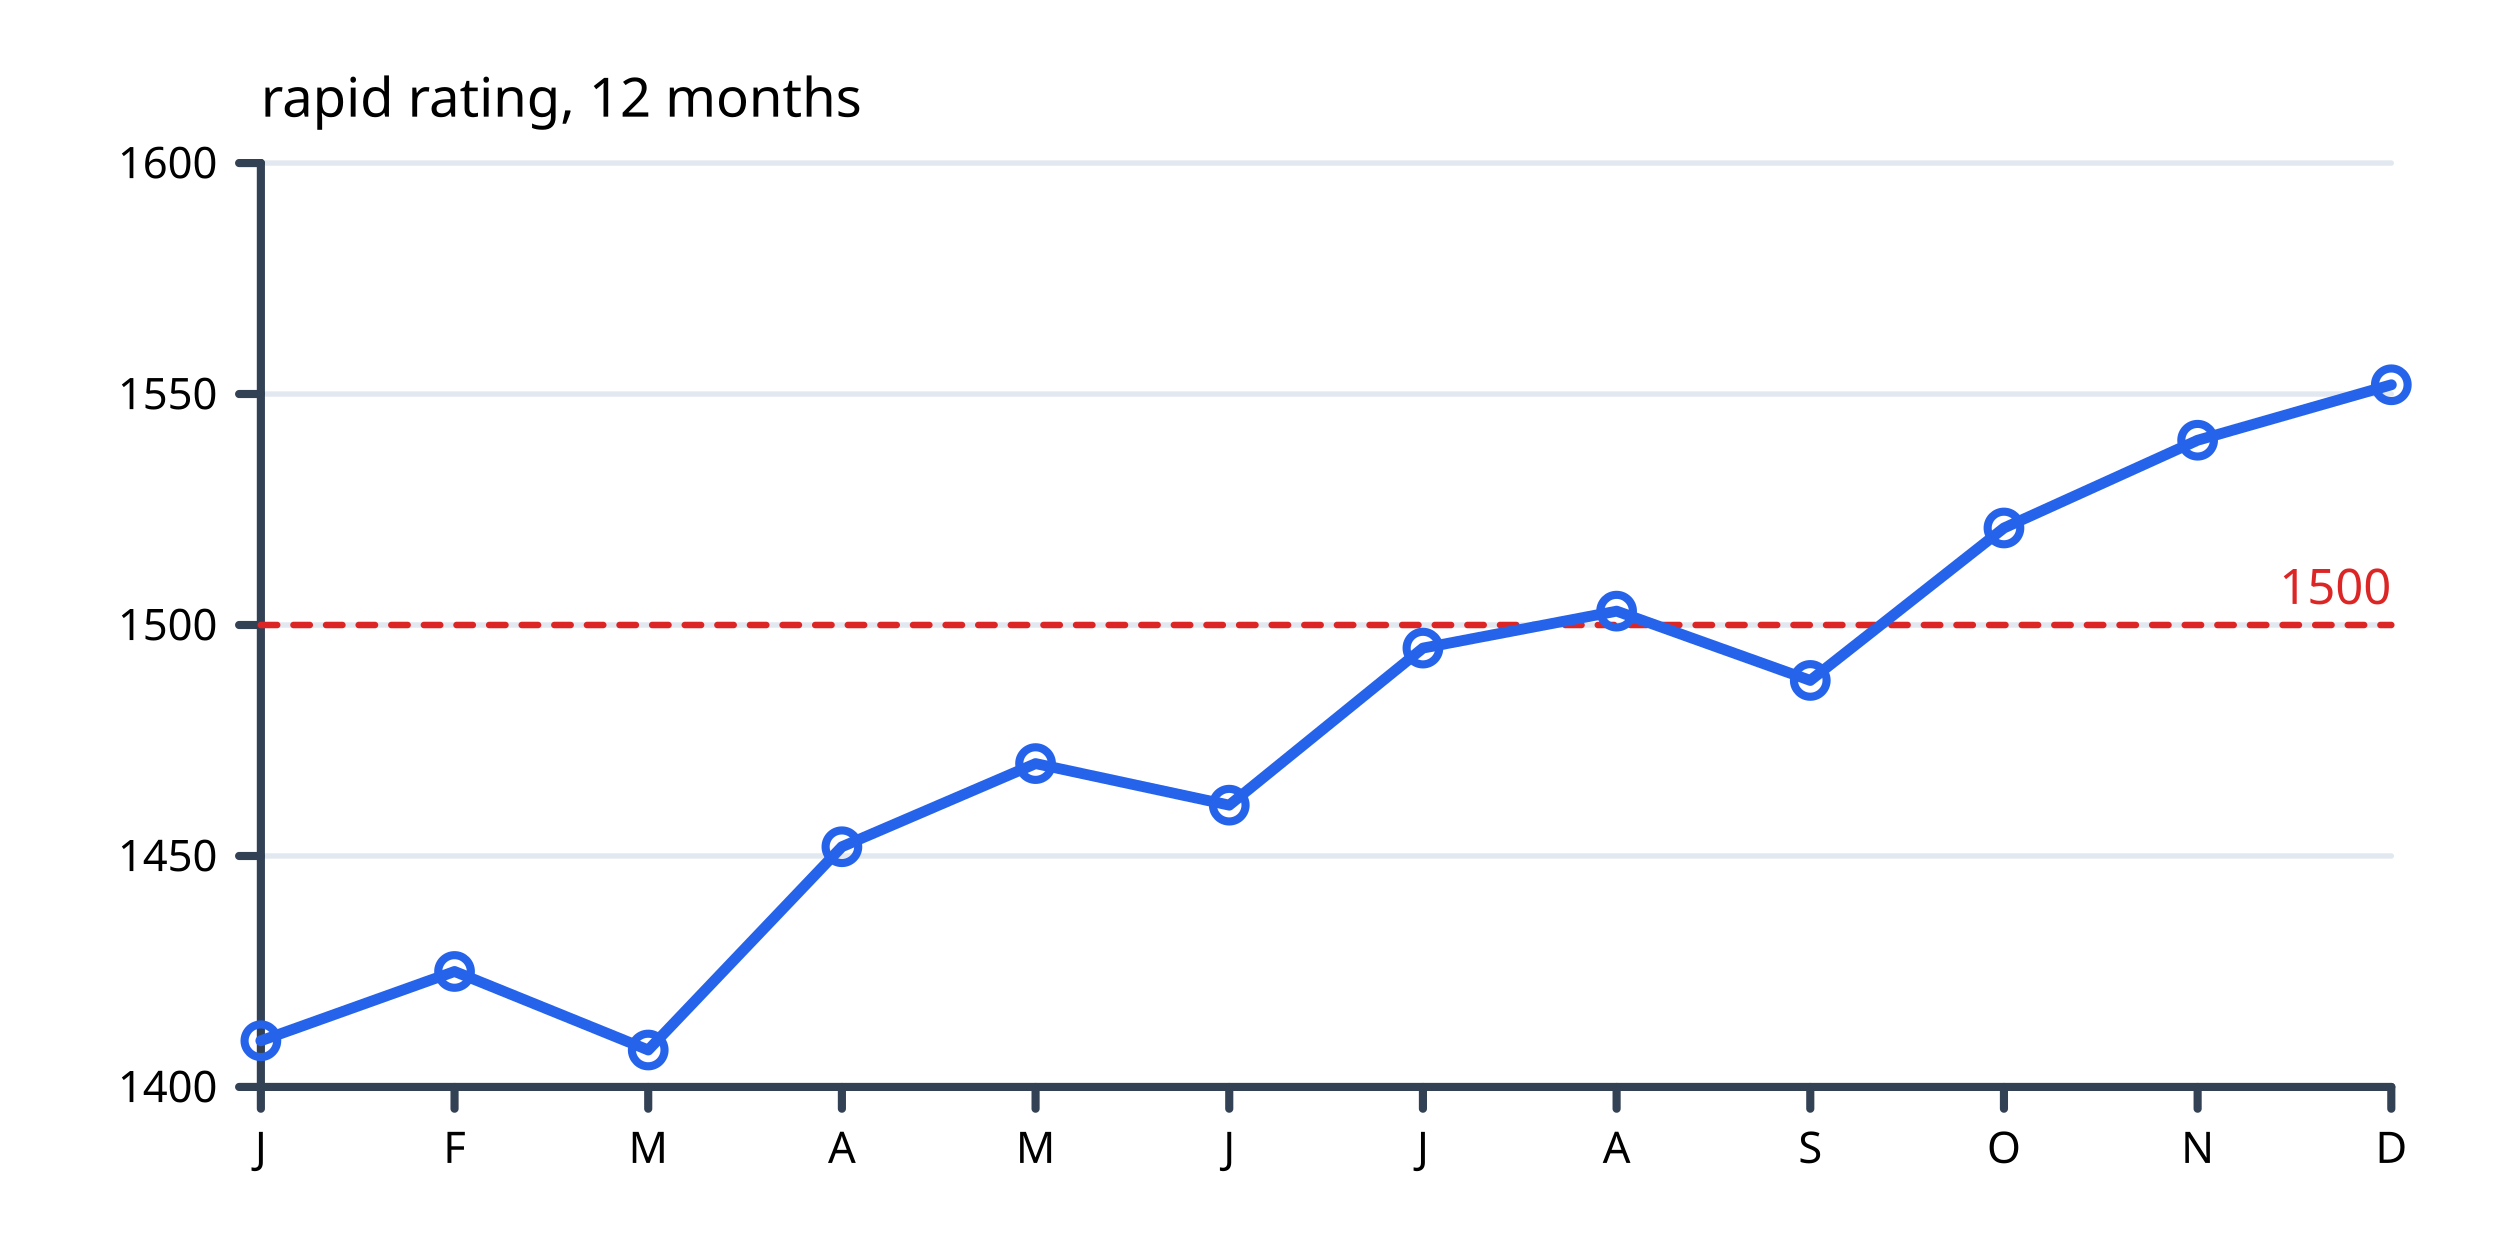
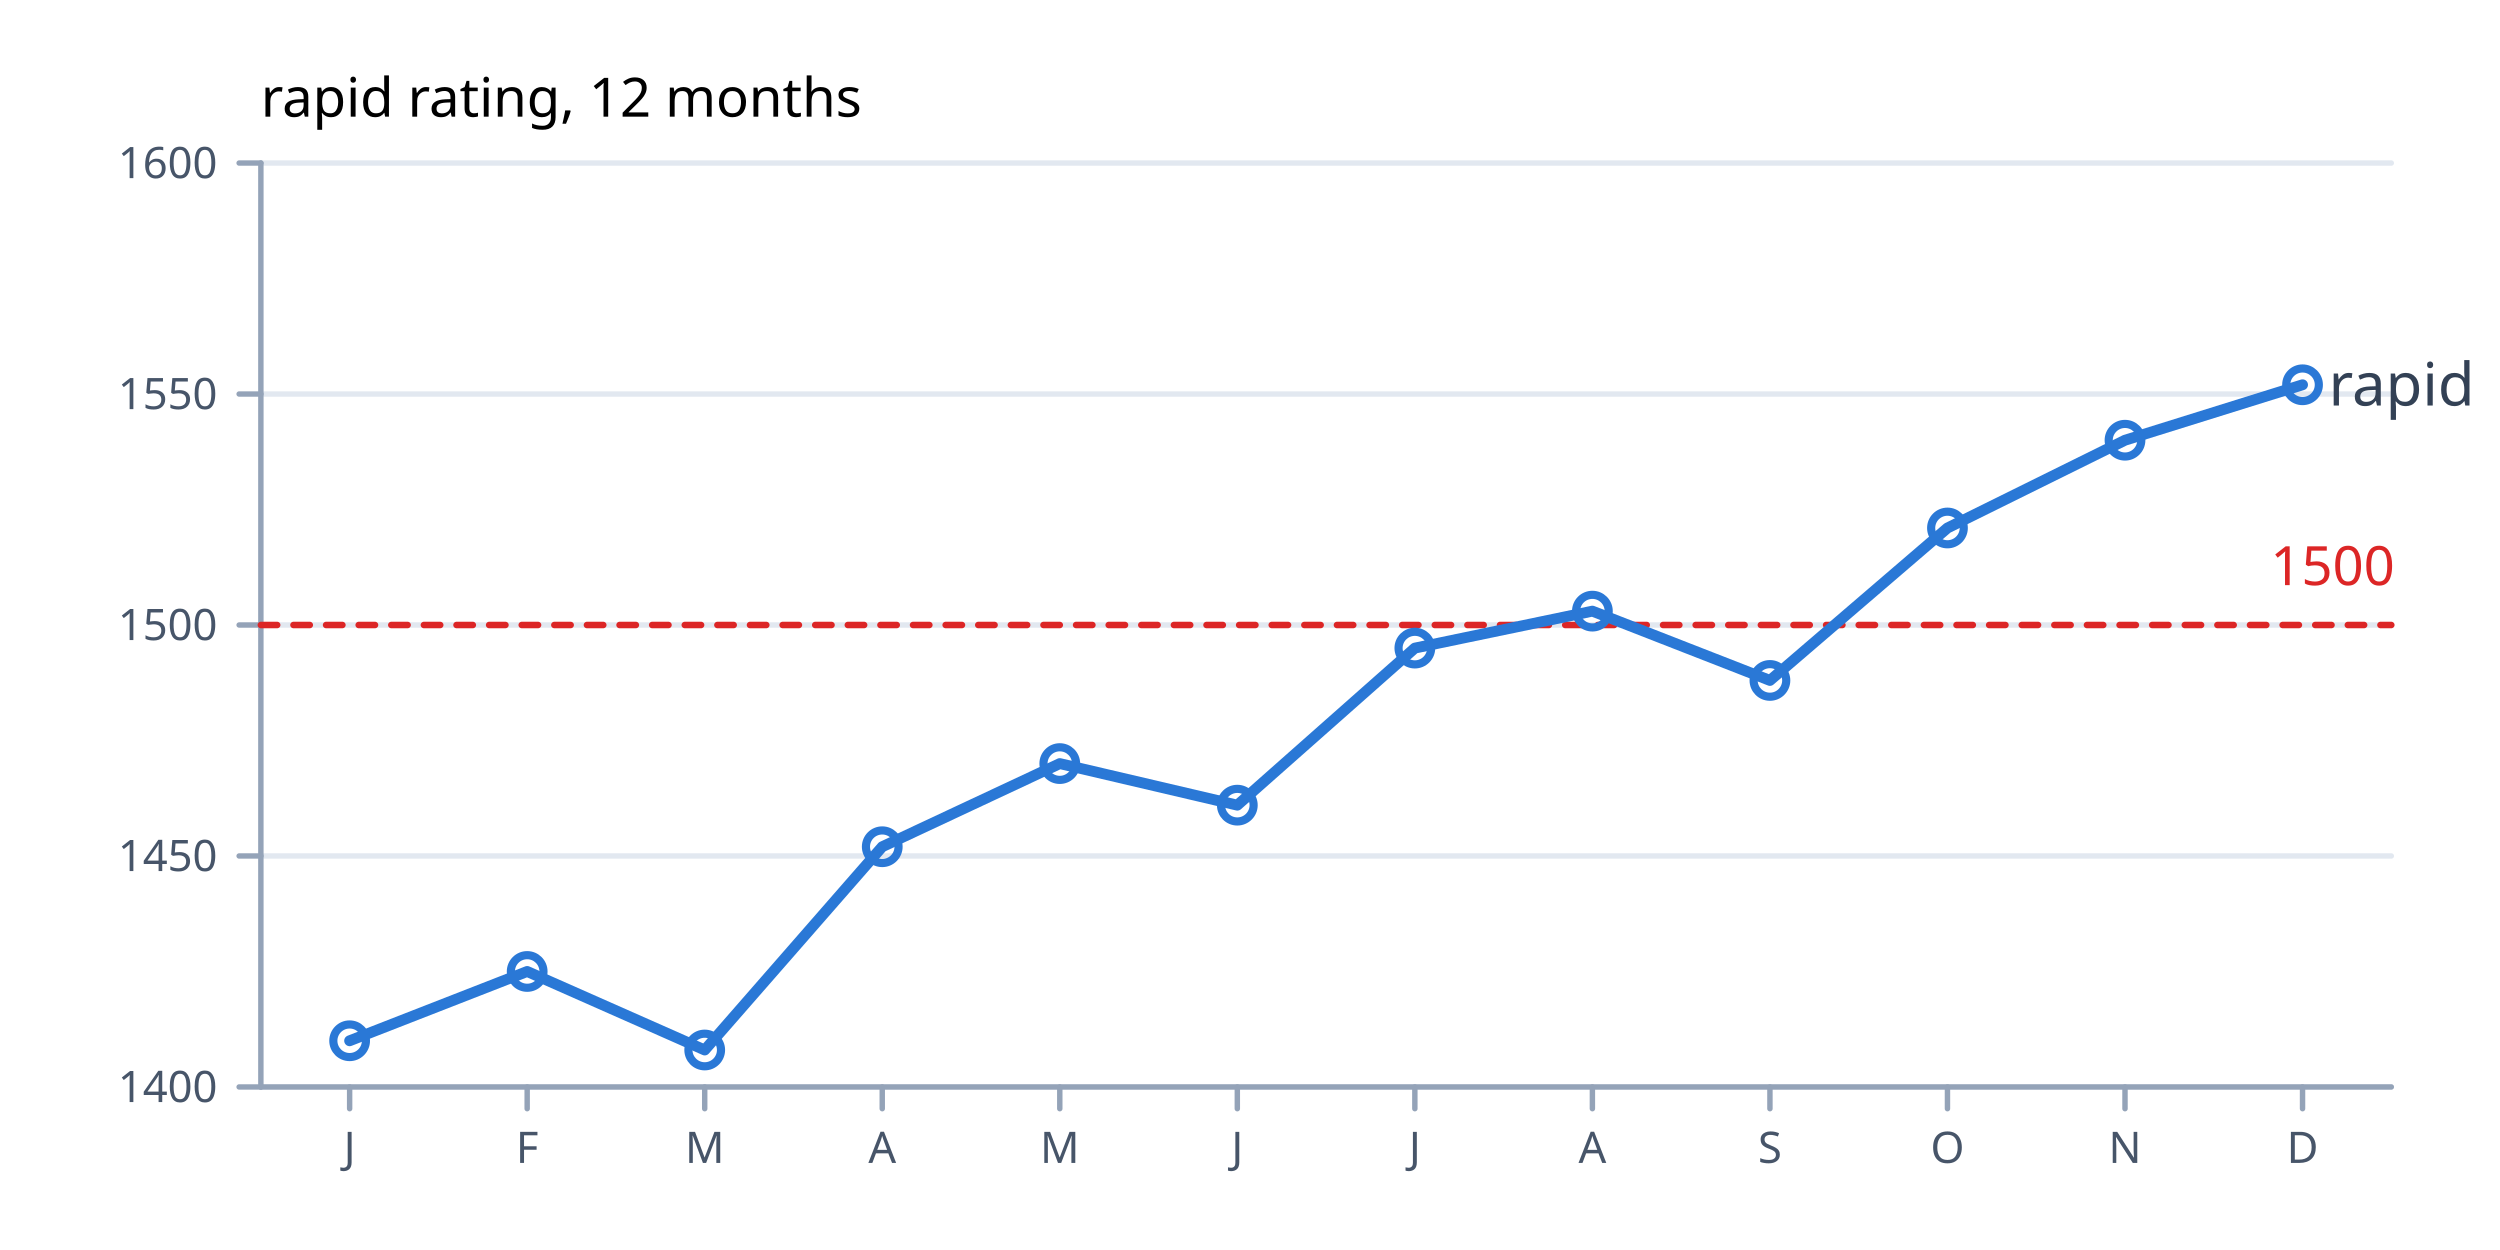
<svg xmlns="http://www.w3.org/2000/svg" width="460" height="230" viewBox="0 0 460 230">
  <line x1="48" y1="200" x2="440" y2="200" stroke="#e2e8f0" stroke-width="1" stroke-opacity="1" stroke-linecap="round" stroke-linejoin="round" fill="none" fill-opacity="1" opacity="1" />
  <line x1="48" y1="157.5" x2="440" y2="157.5" stroke="#e2e8f0" stroke-width="1" stroke-opacity="1" stroke-linecap="round" stroke-linejoin="round" fill="none" fill-opacity="1" opacity="1" />
  <line x1="48" y1="115" x2="440" y2="115" stroke="#e2e8f0" stroke-width="1" stroke-opacity="1" stroke-linecap="round" stroke-linejoin="round" fill="none" fill-opacity="1" opacity="1" />
  <line x1="48" y1="72.5" x2="440" y2="72.5" stroke="#e2e8f0" stroke-width="1" stroke-opacity="1" stroke-linecap="round" stroke-linejoin="round" fill="none" fill-opacity="1" opacity="1" />
  <line x1="48" y1="30" x2="440" y2="30" stroke="#e2e8f0" stroke-width="1" stroke-opacity="1" stroke-linecap="round" stroke-linejoin="round" fill="none" fill-opacity="1" opacity="1" />
-   <line x1="48" y1="200" x2="440" y2="200" stroke="#334155" stroke-width="1.5" stroke-opacity="1" stroke-linecap="round" stroke-linejoin="round" fill="none" fill-opacity="1" opacity="1" />
-   <line x1="48" y1="200" x2="48" y2="30" stroke="#334155" stroke-width="1.5" stroke-opacity="1" stroke-linecap="round" stroke-linejoin="round" fill="none" fill-opacity="1" opacity="1" />
-   <line x1="48" y1="200" x2="48" y2="204" stroke="#334155" stroke-width="1.5" stroke-opacity="1" stroke-linecap="round" stroke-linejoin="round" fill="none" fill-opacity="1" opacity="1" />
-   <text x="48" y="211.2" font-family="sans-serif" font-size="8" font-weight="normal" fill="#000000" text-anchor="middle" dominant-baseline="middle">J</text>
-   <line x1="83.636" y1="200" x2="83.636" y2="204" stroke="#334155" stroke-width="1.5" stroke-opacity="1" stroke-linecap="round" stroke-linejoin="round" fill="none" fill-opacity="1" opacity="1" />
-   <text x="83.636" y="211.2" font-family="sans-serif" font-size="8" font-weight="normal" fill="#000000" text-anchor="middle" dominant-baseline="middle">F</text>
-   <line x1="119.273" y1="200" x2="119.273" y2="204" stroke="#334155" stroke-width="1.5" stroke-opacity="1" stroke-linecap="round" stroke-linejoin="round" fill="none" fill-opacity="1" opacity="1" />
-   <text x="119.273" y="211.2" font-family="sans-serif" font-size="8" font-weight="normal" fill="#000000" text-anchor="middle" dominant-baseline="middle">M</text>
-   <line x1="154.909" y1="200" x2="154.909" y2="204" stroke="#334155" stroke-width="1.5" stroke-opacity="1" stroke-linecap="round" stroke-linejoin="round" fill="none" fill-opacity="1" opacity="1" />
-   <text x="154.909" y="211.2" font-family="sans-serif" font-size="8" font-weight="normal" fill="#000000" text-anchor="middle" dominant-baseline="middle">A</text>
-   <line x1="190.545" y1="200" x2="190.545" y2="204" stroke="#334155" stroke-width="1.5" stroke-opacity="1" stroke-linecap="round" stroke-linejoin="round" fill="none" fill-opacity="1" opacity="1" />
-   <text x="190.545" y="211.2" font-family="sans-serif" font-size="8" font-weight="normal" fill="#000000" text-anchor="middle" dominant-baseline="middle">M</text>
-   <line x1="226.182" y1="200" x2="226.182" y2="204" stroke="#334155" stroke-width="1.5" stroke-opacity="1" stroke-linecap="round" stroke-linejoin="round" fill="none" fill-opacity="1" opacity="1" />
-   <text x="226.182" y="211.2" font-family="sans-serif" font-size="8" font-weight="normal" fill="#000000" text-anchor="middle" dominant-baseline="middle">J</text>
-   <line x1="261.818" y1="200" x2="261.818" y2="204" stroke="#334155" stroke-width="1.5" stroke-opacity="1" stroke-linecap="round" stroke-linejoin="round" fill="none" fill-opacity="1" opacity="1" />
-   <text x="261.818" y="211.2" font-family="sans-serif" font-size="8" font-weight="normal" fill="#000000" text-anchor="middle" dominant-baseline="middle">J</text>
-   <line x1="297.455" y1="200" x2="297.455" y2="204" stroke="#334155" stroke-width="1.5" stroke-opacity="1" stroke-linecap="round" stroke-linejoin="round" fill="none" fill-opacity="1" opacity="1" />
-   <text x="297.455" y="211.2" font-family="sans-serif" font-size="8" font-weight="normal" fill="#000000" text-anchor="middle" dominant-baseline="middle">A</text>
-   <line x1="333.091" y1="200" x2="333.091" y2="204" stroke="#334155" stroke-width="1.5" stroke-opacity="1" stroke-linecap="round" stroke-linejoin="round" fill="none" fill-opacity="1" opacity="1" />
-   <text x="333.091" y="211.2" font-family="sans-serif" font-size="8" font-weight="normal" fill="#000000" text-anchor="middle" dominant-baseline="middle">S</text>
-   <line x1="368.727" y1="200" x2="368.727" y2="204" stroke="#334155" stroke-width="1.5" stroke-opacity="1" stroke-linecap="round" stroke-linejoin="round" fill="none" fill-opacity="1" opacity="1" />
-   <text x="368.727" y="211.2" font-family="sans-serif" font-size="8" font-weight="normal" fill="#000000" text-anchor="middle" dominant-baseline="middle">O</text>
-   <line x1="404.364" y1="200" x2="404.364" y2="204" stroke="#334155" stroke-width="1.5" stroke-opacity="1" stroke-linecap="round" stroke-linejoin="round" fill="none" fill-opacity="1" opacity="1" />
-   <text x="404.364" y="211.2" font-family="sans-serif" font-size="8" font-weight="normal" fill="#000000" text-anchor="middle" dominant-baseline="middle">N</text>
-   <line x1="440" y1="200" x2="440" y2="204" stroke="#334155" stroke-width="1.5" stroke-opacity="1" stroke-linecap="round" stroke-linejoin="round" fill="none" fill-opacity="1" opacity="1" />
-   <text x="440" y="211.2" font-family="sans-serif" font-size="8" font-weight="normal" fill="#000000" text-anchor="middle" dominant-baseline="middle">D</text>
-   <line x1="44" y1="200" x2="48" y2="200" stroke="#334155" stroke-width="1.5" stroke-opacity="1" stroke-linecap="round" stroke-linejoin="round" fill="none" fill-opacity="1" opacity="1" />
-   <text x="40" y="200" font-family="sans-serif" font-size="8" font-weight="normal" fill="#000000" text-anchor="end" dominant-baseline="middle">1400</text>
-   <line x1="44" y1="157.5" x2="48" y2="157.5" stroke="#334155" stroke-width="1.5" stroke-opacity="1" stroke-linecap="round" stroke-linejoin="round" fill="none" fill-opacity="1" opacity="1" />
-   <text x="40" y="157.5" font-family="sans-serif" font-size="8" font-weight="normal" fill="#000000" text-anchor="end" dominant-baseline="middle">1450</text>
-   <line x1="44" y1="115" x2="48" y2="115" stroke="#334155" stroke-width="1.5" stroke-opacity="1" stroke-linecap="round" stroke-linejoin="round" fill="none" fill-opacity="1" opacity="1" />
-   <text x="40" y="115" font-family="sans-serif" font-size="8" font-weight="normal" fill="#000000" text-anchor="end" dominant-baseline="middle">1500</text>
-   <line x1="44" y1="72.5" x2="48" y2="72.5" stroke="#334155" stroke-width="1.5" stroke-opacity="1" stroke-linecap="round" stroke-linejoin="round" fill="none" fill-opacity="1" opacity="1" />
-   <text x="40" y="72.5" font-family="sans-serif" font-size="8" font-weight="normal" fill="#000000" text-anchor="end" dominant-baseline="middle">1550</text>
-   <line x1="44" y1="30" x2="48" y2="30" stroke="#334155" stroke-width="1.5" stroke-opacity="1" stroke-linecap="round" stroke-linejoin="round" fill="none" fill-opacity="1" opacity="1" />
-   <text x="40" y="30" font-family="sans-serif" font-size="8" font-weight="normal" fill="#000000" text-anchor="end" dominant-baseline="middle">1600</text>
-   <line x1="48" y1="115" x2="440" y2="115" stroke="#dc2626" stroke-width="1.2" stroke-opacity="1" stroke-dasharray="3 3" stroke-linecap="round" stroke-linejoin="round" fill="none" fill-opacity="1" opacity="1" />
-   <text x="440" y="108" font-family="sans-serif" font-size="9" font-weight="normal" fill="#dc2626" text-anchor="end" dominant-baseline="middle">1500</text>
-   <path d="M 48 191.5 L 83.636 178.75 L 119.273 193.2 L 154.909 155.8 L 190.545 140.5 L 226.182 148.15 L 261.818 119.25 L 297.455 112.45 L 333.091 125.2 L 368.727 97.15 L 404.364 81 L 440 70.8" stroke="#2563eb" stroke-width="2" stroke-opacity="1" stroke-linecap="round" stroke-linejoin="round" fill="none" fill-opacity="1" opacity="1" />
-   <path d="M 51 191.5 A 3 3 0 1 0 45 191.5 A 3 3 0 1 0 51 191.5 Z" stroke="#2563eb" stroke-width="1.5" stroke-opacity="1" stroke-linecap="round" stroke-linejoin="round" fill="none" fill-opacity="1" opacity="1" />
-   <path d="M 86.636 178.75 A 3 3 0 1 0 80.636 178.75 A 3 3 0 1 0 86.636 178.75 Z" stroke="#2563eb" stroke-width="1.5" stroke-opacity="1" stroke-linecap="round" stroke-linejoin="round" fill="none" fill-opacity="1" opacity="1" />
-   <path d="M 122.273 193.2 A 3 3 0 1 0 116.273 193.2 A 3 3 0 1 0 122.273 193.2 Z" stroke="#2563eb" stroke-width="1.5" stroke-opacity="1" stroke-linecap="round" stroke-linejoin="round" fill="none" fill-opacity="1" opacity="1" />
-   <path d="M 157.909 155.8 A 3 3 0 1 0 151.909 155.8 A 3 3 0 1 0 157.909 155.8 Z" stroke="#2563eb" stroke-width="1.5" stroke-opacity="1" stroke-linecap="round" stroke-linejoin="round" fill="none" fill-opacity="1" opacity="1" />
-   <path d="M 193.545 140.5 A 3 3 0 1 0 187.545 140.5 A 3 3 0 1 0 193.545 140.5 Z" stroke="#2563eb" stroke-width="1.5" stroke-opacity="1" stroke-linecap="round" stroke-linejoin="round" fill="none" fill-opacity="1" opacity="1" />
-   <path d="M 229.182 148.15 A 3 3 0 1 0 223.182 148.15 A 3 3 0 1 0 229.182 148.15 Z" stroke="#2563eb" stroke-width="1.5" stroke-opacity="1" stroke-linecap="round" stroke-linejoin="round" fill="none" fill-opacity="1" opacity="1" />
-   <path d="M 264.818 119.25 A 3 3 0 1 0 258.818 119.25 A 3 3 0 1 0 264.818 119.25 Z" stroke="#2563eb" stroke-width="1.5" stroke-opacity="1" stroke-linecap="round" stroke-linejoin="round" fill="none" fill-opacity="1" opacity="1" />
-   <path d="M 300.455 112.45 A 3 3 0 1 0 294.455 112.45 A 3 3 0 1 0 300.455 112.45 Z" stroke="#2563eb" stroke-width="1.5" stroke-opacity="1" stroke-linecap="round" stroke-linejoin="round" fill="none" fill-opacity="1" opacity="1" />
-   <path d="M 336.091 125.2 A 3 3 0 1 0 330.091 125.2 A 3 3 0 1 0 336.091 125.2 Z" stroke="#2563eb" stroke-width="1.5" stroke-opacity="1" stroke-linecap="round" stroke-linejoin="round" fill="none" fill-opacity="1" opacity="1" />
-   <path d="M 371.727 97.15 A 3 3 0 1 0 365.727 97.15 A 3 3 0 1 0 371.727 97.15 Z" stroke="#2563eb" stroke-width="1.5" stroke-opacity="1" stroke-linecap="round" stroke-linejoin="round" fill="none" fill-opacity="1" opacity="1" />
-   <path d="M 407.364 81 A 3 3 0 1 0 401.364 81 A 3 3 0 1 0 407.364 81 Z" stroke="#2563eb" stroke-width="1.5" stroke-opacity="1" stroke-linecap="round" stroke-linejoin="round" fill="none" fill-opacity="1" opacity="1" />
-   <path d="M 443 70.8 A 3 3 0 1 0 437 70.8 A 3 3 0 1 0 443 70.8 Z" stroke="#2563eb" stroke-width="1.5" stroke-opacity="1" stroke-linecap="round" stroke-linejoin="round" fill="none" fill-opacity="1" opacity="1" />
+   <line x1="48" y1="200" x2="440" y2="200" stroke="#94a3b8" stroke-width="1" stroke-opacity="1" stroke-linecap="round" stroke-linejoin="round" fill="none" fill-opacity="1" opacity="1" />
+   <line x1="48" y1="200" x2="48" y2="30" stroke="#94a3b8" stroke-width="1" stroke-opacity="1" stroke-linecap="round" stroke-linejoin="round" fill="none" fill-opacity="1" opacity="1" />
+   <line x1="64.333" y1="200" x2="64.333" y2="204" stroke="#94a3b8" stroke-width="1" stroke-opacity="1" stroke-linecap="round" stroke-linejoin="round" fill="none" fill-opacity="1" opacity="1" />
+   <text x="64.333" y="211.2" font-family="sans-serif" font-size="8" font-weight="normal" fill="#475569" text-anchor="middle" dominant-baseline="middle">J</text>
+   <line x1="97" y1="200" x2="97" y2="204" stroke="#94a3b8" stroke-width="1" stroke-opacity="1" stroke-linecap="round" stroke-linejoin="round" fill="none" fill-opacity="1" opacity="1" />
+   <text x="97" y="211.2" font-family="sans-serif" font-size="8" font-weight="normal" fill="#475569" text-anchor="middle" dominant-baseline="middle">F</text>
+   <line x1="129.667" y1="200" x2="129.667" y2="204" stroke="#94a3b8" stroke-width="1" stroke-opacity="1" stroke-linecap="round" stroke-linejoin="round" fill="none" fill-opacity="1" opacity="1" />
+   <text x="129.667" y="211.2" font-family="sans-serif" font-size="8" font-weight="normal" fill="#475569" text-anchor="middle" dominant-baseline="middle">M</text>
+   <line x1="162.333" y1="200" x2="162.333" y2="204" stroke="#94a3b8" stroke-width="1" stroke-opacity="1" stroke-linecap="round" stroke-linejoin="round" fill="none" fill-opacity="1" opacity="1" />
+   <text x="162.333" y="211.2" font-family="sans-serif" font-size="8" font-weight="normal" fill="#475569" text-anchor="middle" dominant-baseline="middle">A</text>
+   <line x1="195" y1="200" x2="195" y2="204" stroke="#94a3b8" stroke-width="1" stroke-opacity="1" stroke-linecap="round" stroke-linejoin="round" fill="none" fill-opacity="1" opacity="1" />
+   <text x="195" y="211.2" font-family="sans-serif" font-size="8" font-weight="normal" fill="#475569" text-anchor="middle" dominant-baseline="middle">M</text>
+   <line x1="227.667" y1="200" x2="227.667" y2="204" stroke="#94a3b8" stroke-width="1" stroke-opacity="1" stroke-linecap="round" stroke-linejoin="round" fill="none" fill-opacity="1" opacity="1" />
+   <text x="227.667" y="211.2" font-family="sans-serif" font-size="8" font-weight="normal" fill="#475569" text-anchor="middle" dominant-baseline="middle">J</text>
+   <line x1="260.333" y1="200" x2="260.333" y2="204" stroke="#94a3b8" stroke-width="1" stroke-opacity="1" stroke-linecap="round" stroke-linejoin="round" fill="none" fill-opacity="1" opacity="1" />
+   <text x="260.333" y="211.2" font-family="sans-serif" font-size="8" font-weight="normal" fill="#475569" text-anchor="middle" dominant-baseline="middle">J</text>
+   <line x1="293" y1="200" x2="293" y2="204" stroke="#94a3b8" stroke-width="1" stroke-opacity="1" stroke-linecap="round" stroke-linejoin="round" fill="none" fill-opacity="1" opacity="1" />
+   <text x="293" y="211.2" font-family="sans-serif" font-size="8" font-weight="normal" fill="#475569" text-anchor="middle" dominant-baseline="middle">A</text>
+   <line x1="325.667" y1="200" x2="325.667" y2="204" stroke="#94a3b8" stroke-width="1" stroke-opacity="1" stroke-linecap="round" stroke-linejoin="round" fill="none" fill-opacity="1" opacity="1" />
+   <text x="325.667" y="211.2" font-family="sans-serif" font-size="8" font-weight="normal" fill="#475569" text-anchor="middle" dominant-baseline="middle">S</text>
+   <line x1="358.333" y1="200" x2="358.333" y2="204" stroke="#94a3b8" stroke-width="1" stroke-opacity="1" stroke-linecap="round" stroke-linejoin="round" fill="none" fill-opacity="1" opacity="1" />
+   <text x="358.333" y="211.2" font-family="sans-serif" font-size="8" font-weight="normal" fill="#475569" text-anchor="middle" dominant-baseline="middle">O</text>
+   <line x1="391" y1="200" x2="391" y2="204" stroke="#94a3b8" stroke-width="1" stroke-opacity="1" stroke-linecap="round" stroke-linejoin="round" fill="none" fill-opacity="1" opacity="1" />
+   <text x="391" y="211.2" font-family="sans-serif" font-size="8" font-weight="normal" fill="#475569" text-anchor="middle" dominant-baseline="middle">N</text>
+   <line x1="423.667" y1="200" x2="423.667" y2="204" stroke="#94a3b8" stroke-width="1" stroke-opacity="1" stroke-linecap="round" stroke-linejoin="round" fill="none" fill-opacity="1" opacity="1" />
+   <text x="423.667" y="211.2" font-family="sans-serif" font-size="8" font-weight="normal" fill="#475569" text-anchor="middle" dominant-baseline="middle">D</text>
+   <line x1="44" y1="200" x2="48" y2="200" stroke="#94a3b8" stroke-width="1" stroke-opacity="1" stroke-linecap="round" stroke-linejoin="round" fill="none" fill-opacity="1" opacity="1" />
+   <text x="40" y="200" font-family="sans-serif" font-size="8" font-weight="normal" fill="#475569" text-anchor="end" dominant-baseline="middle">1400</text>
+   <line x1="44" y1="157.5" x2="48" y2="157.5" stroke="#94a3b8" stroke-width="1" stroke-opacity="1" stroke-linecap="round" stroke-linejoin="round" fill="none" fill-opacity="1" opacity="1" />
+   <text x="40" y="157.5" font-family="sans-serif" font-size="8" font-weight="normal" fill="#475569" text-anchor="end" dominant-baseline="middle">1450</text>
+   <line x1="44" y1="115" x2="48" y2="115" stroke="#94a3b8" stroke-width="1" stroke-opacity="1" stroke-linecap="round" stroke-linejoin="round" fill="none" fill-opacity="1" opacity="1" />
+   <text x="40" y="115" font-family="sans-serif" font-size="8" font-weight="normal" fill="#475569" text-anchor="end" dominant-baseline="middle">1500</text>
+   <line x1="44" y1="72.5" x2="48" y2="72.5" stroke="#94a3b8" stroke-width="1" stroke-opacity="1" stroke-linecap="round" stroke-linejoin="round" fill="none" fill-opacity="1" opacity="1" />
+   <text x="40" y="72.5" font-family="sans-serif" font-size="8" font-weight="normal" fill="#475569" text-anchor="end" dominant-baseline="middle">1550</text>
+   <line x1="44" y1="30" x2="48" y2="30" stroke="#94a3b8" stroke-width="1" stroke-opacity="1" stroke-linecap="round" stroke-linejoin="round" fill="none" fill-opacity="1" opacity="1" />
+   <text x="40" y="30" font-family="sans-serif" font-size="8" font-weight="normal" fill="#475569" text-anchor="end" dominant-baseline="middle">1600</text>
+   <g class="jikz-chart-overlay jikz-chart-overlay-48-30" />
+   <line x1="48" y1="115" x2="440" y2="115" stroke="#dc2626" stroke-width="1.2" stroke-opacity="1" stroke-dasharray="3 3" stroke-linecap="round" stroke-linejoin="round" fill="none" fill-opacity="1" opacity="1" class="jikz-reference" />
+   <text x="429.194" y="104.194" font-family="sans-serif" font-size="10" font-weight="normal" fill="#dc2626" text-anchor="middle" dominant-baseline="middle" class="jikz-reference-label">1500</text>
+   <path d="M 64.333 191.5 L 97 178.75 L 129.667 193.2 L 162.333 155.8 L 195 140.5 L 227.667 148.15 L 260.333 119.25 L 293 112.45 L 325.667 125.2 L 358.333 97.15 L 391 81 L 423.667 70.8" stroke="#2a78d6" stroke-width="2" stroke-opacity="1" stroke-linecap="round" stroke-linejoin="round" fill="none" fill-opacity="1" opacity="1" class="jikz-series jikz-series-series-0" data-series="series-0" />
+   <path d="M 67.333 191.5 A 3 3 0 1 0 61.333 191.5 A 3 3 0 1 0 67.333 191.5 Z" stroke="#2a78d6" stroke-width="1.5" stroke-opacity="1" stroke-linecap="round" stroke-linejoin="round" fill="none" fill-opacity="1" opacity="1" class="jikz-series jikz-series-series-0" data-series="series-0" data-index="0" />
+   <path d="M 100 178.75 A 3 3 0 1 0 94 178.75 A 3 3 0 1 0 100 178.75 Z" stroke="#2a78d6" stroke-width="1.5" stroke-opacity="1" stroke-linecap="round" stroke-linejoin="round" fill="none" fill-opacity="1" opacity="1" class="jikz-series jikz-series-series-0" data-series="series-0" data-index="1" />
+   <path d="M 132.667 193.2 A 3 3 0 1 0 126.667 193.2 A 3 3 0 1 0 132.667 193.2 Z" stroke="#2a78d6" stroke-width="1.5" stroke-opacity="1" stroke-linecap="round" stroke-linejoin="round" fill="none" fill-opacity="1" opacity="1" class="jikz-series jikz-series-series-0" data-series="series-0" data-index="2" />
+   <path d="M 165.333 155.8 A 3 3 0 1 0 159.333 155.8 A 3 3 0 1 0 165.333 155.8 Z" stroke="#2a78d6" stroke-width="1.5" stroke-opacity="1" stroke-linecap="round" stroke-linejoin="round" fill="none" fill-opacity="1" opacity="1" class="jikz-series jikz-series-series-0" data-series="series-0" data-index="3" />
+   <path d="M 198 140.5 A 3 3 0 1 0 192 140.5 A 3 3 0 1 0 198 140.5 Z" stroke="#2a78d6" stroke-width="1.5" stroke-opacity="1" stroke-linecap="round" stroke-linejoin="round" fill="none" fill-opacity="1" opacity="1" class="jikz-series jikz-series-series-0" data-series="series-0" data-index="4" />
+   <path d="M 230.667 148.15 A 3 3 0 1 0 224.667 148.15 A 3 3 0 1 0 230.667 148.15 Z" stroke="#2a78d6" stroke-width="1.5" stroke-opacity="1" stroke-linecap="round" stroke-linejoin="round" fill="none" fill-opacity="1" opacity="1" class="jikz-series jikz-series-series-0" data-series="series-0" data-index="5" />
+   <path d="M 263.333 119.25 A 3 3 0 1 0 257.333 119.25 A 3 3 0 1 0 263.333 119.25 Z" stroke="#2a78d6" stroke-width="1.5" stroke-opacity="1" stroke-linecap="round" stroke-linejoin="round" fill="none" fill-opacity="1" opacity="1" class="jikz-series jikz-series-series-0" data-series="series-0" data-index="6" />
+   <path d="M 296 112.45 A 3 3 0 1 0 290 112.45 A 3 3 0 1 0 296 112.45 Z" stroke="#2a78d6" stroke-width="1.5" stroke-opacity="1" stroke-linecap="round" stroke-linejoin="round" fill="none" fill-opacity="1" opacity="1" class="jikz-series jikz-series-series-0" data-series="series-0" data-index="7" />
+   <path d="M 328.667 125.2 A 3 3 0 1 0 322.667 125.2 A 3 3 0 1 0 328.667 125.2 Z" stroke="#2a78d6" stroke-width="1.5" stroke-opacity="1" stroke-linecap="round" stroke-linejoin="round" fill="none" fill-opacity="1" opacity="1" class="jikz-series jikz-series-series-0" data-series="series-0" data-index="8" />
+   <path d="M 361.333 97.15 A 3 3 0 1 0 355.333 97.15 A 3 3 0 1 0 361.333 97.15 Z" stroke="#2a78d6" stroke-width="1.5" stroke-opacity="1" stroke-linecap="round" stroke-linejoin="round" fill="none" fill-opacity="1" opacity="1" class="jikz-series jikz-series-series-0" data-series="series-0" data-index="9" />
+   <path d="M 394 81 A 3 3 0 1 0 388 81 A 3 3 0 1 0 394 81 Z" stroke="#2a78d6" stroke-width="1.5" stroke-opacity="1" stroke-linecap="round" stroke-linejoin="round" fill="none" fill-opacity="1" opacity="1" class="jikz-series jikz-series-series-0" data-series="series-0" data-index="10" />
+   <path d="M 426.667 70.8 A 3 3 0 1 0 420.667 70.8 A 3 3 0 1 0 426.667 70.8 Z" stroke="#2a78d6" stroke-width="1.5" stroke-opacity="1" stroke-linecap="round" stroke-linejoin="round" fill="none" fill-opacity="1" opacity="1" class="jikz-series jikz-series-series-0" data-series="series-0" data-index="11" />
+   <text x="441.893" y="70.8" font-family="sans-serif" font-size="11" font-weight="normal" fill="#334155" text-anchor="middle" dominant-baseline="middle" class="jikz-series-label jikz-series jikz-series-series-0" data-series="series-0">rapid</text>
  <text x="48" y="18" font-family="sans-serif" font-size="10" font-weight="normal" fill="#000000" text-anchor="start" dominant-baseline="middle">rapid rating, 12 months</text>
</svg>
